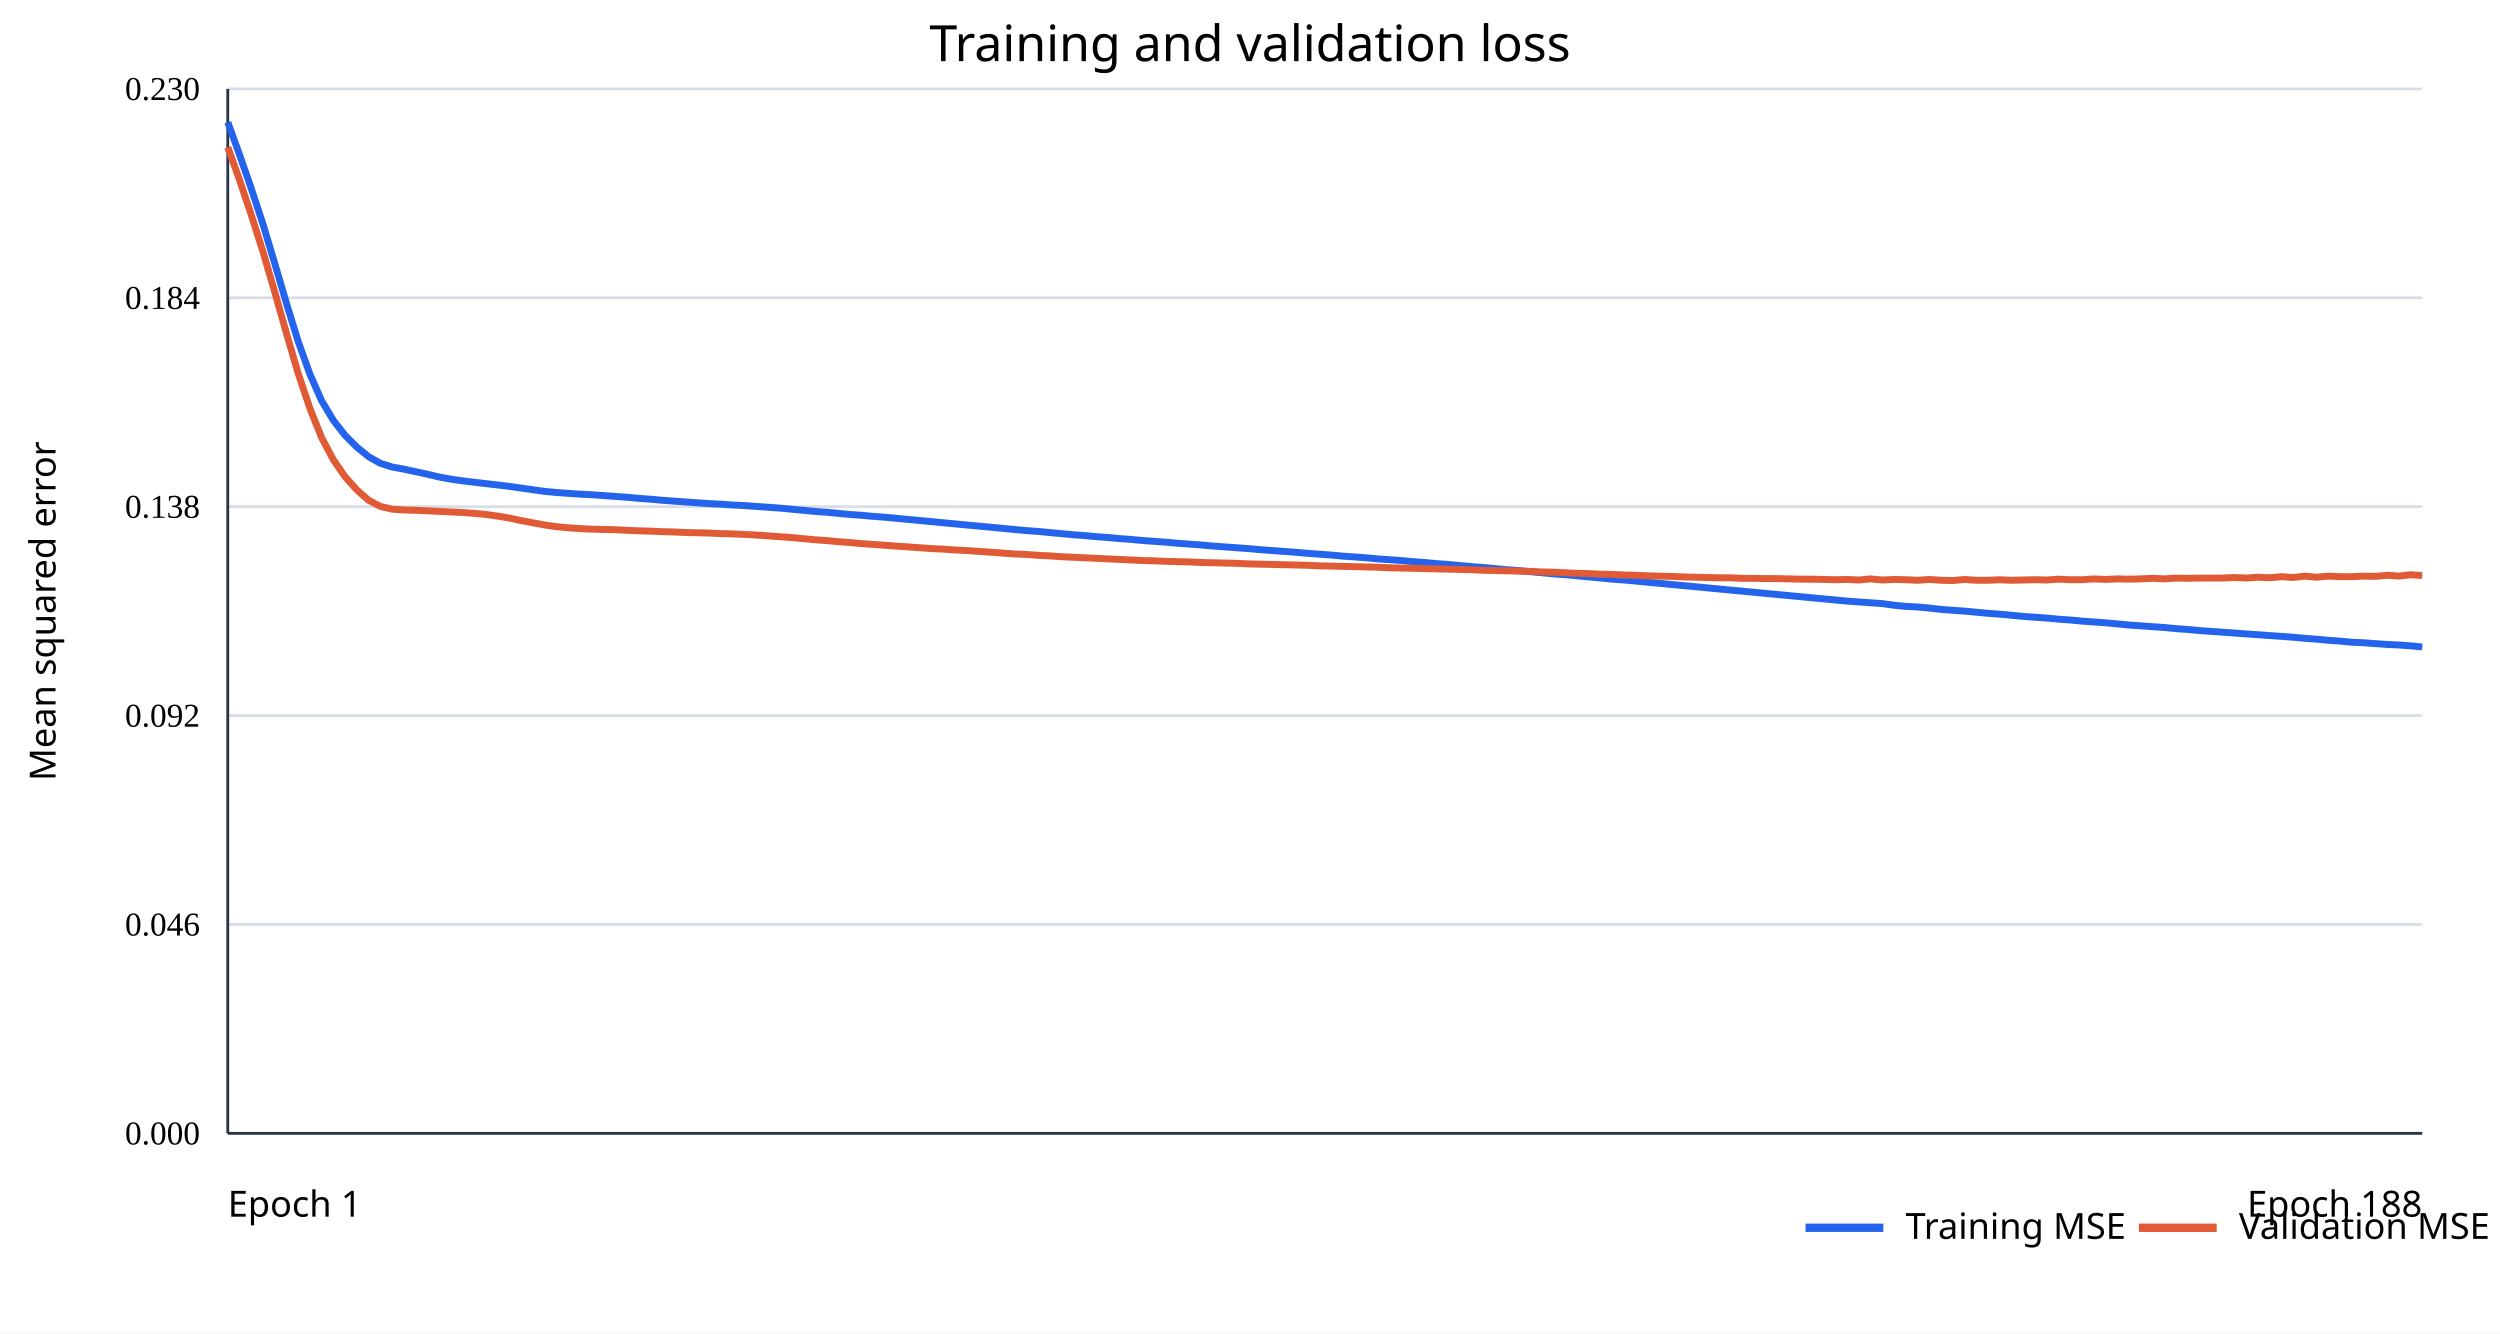
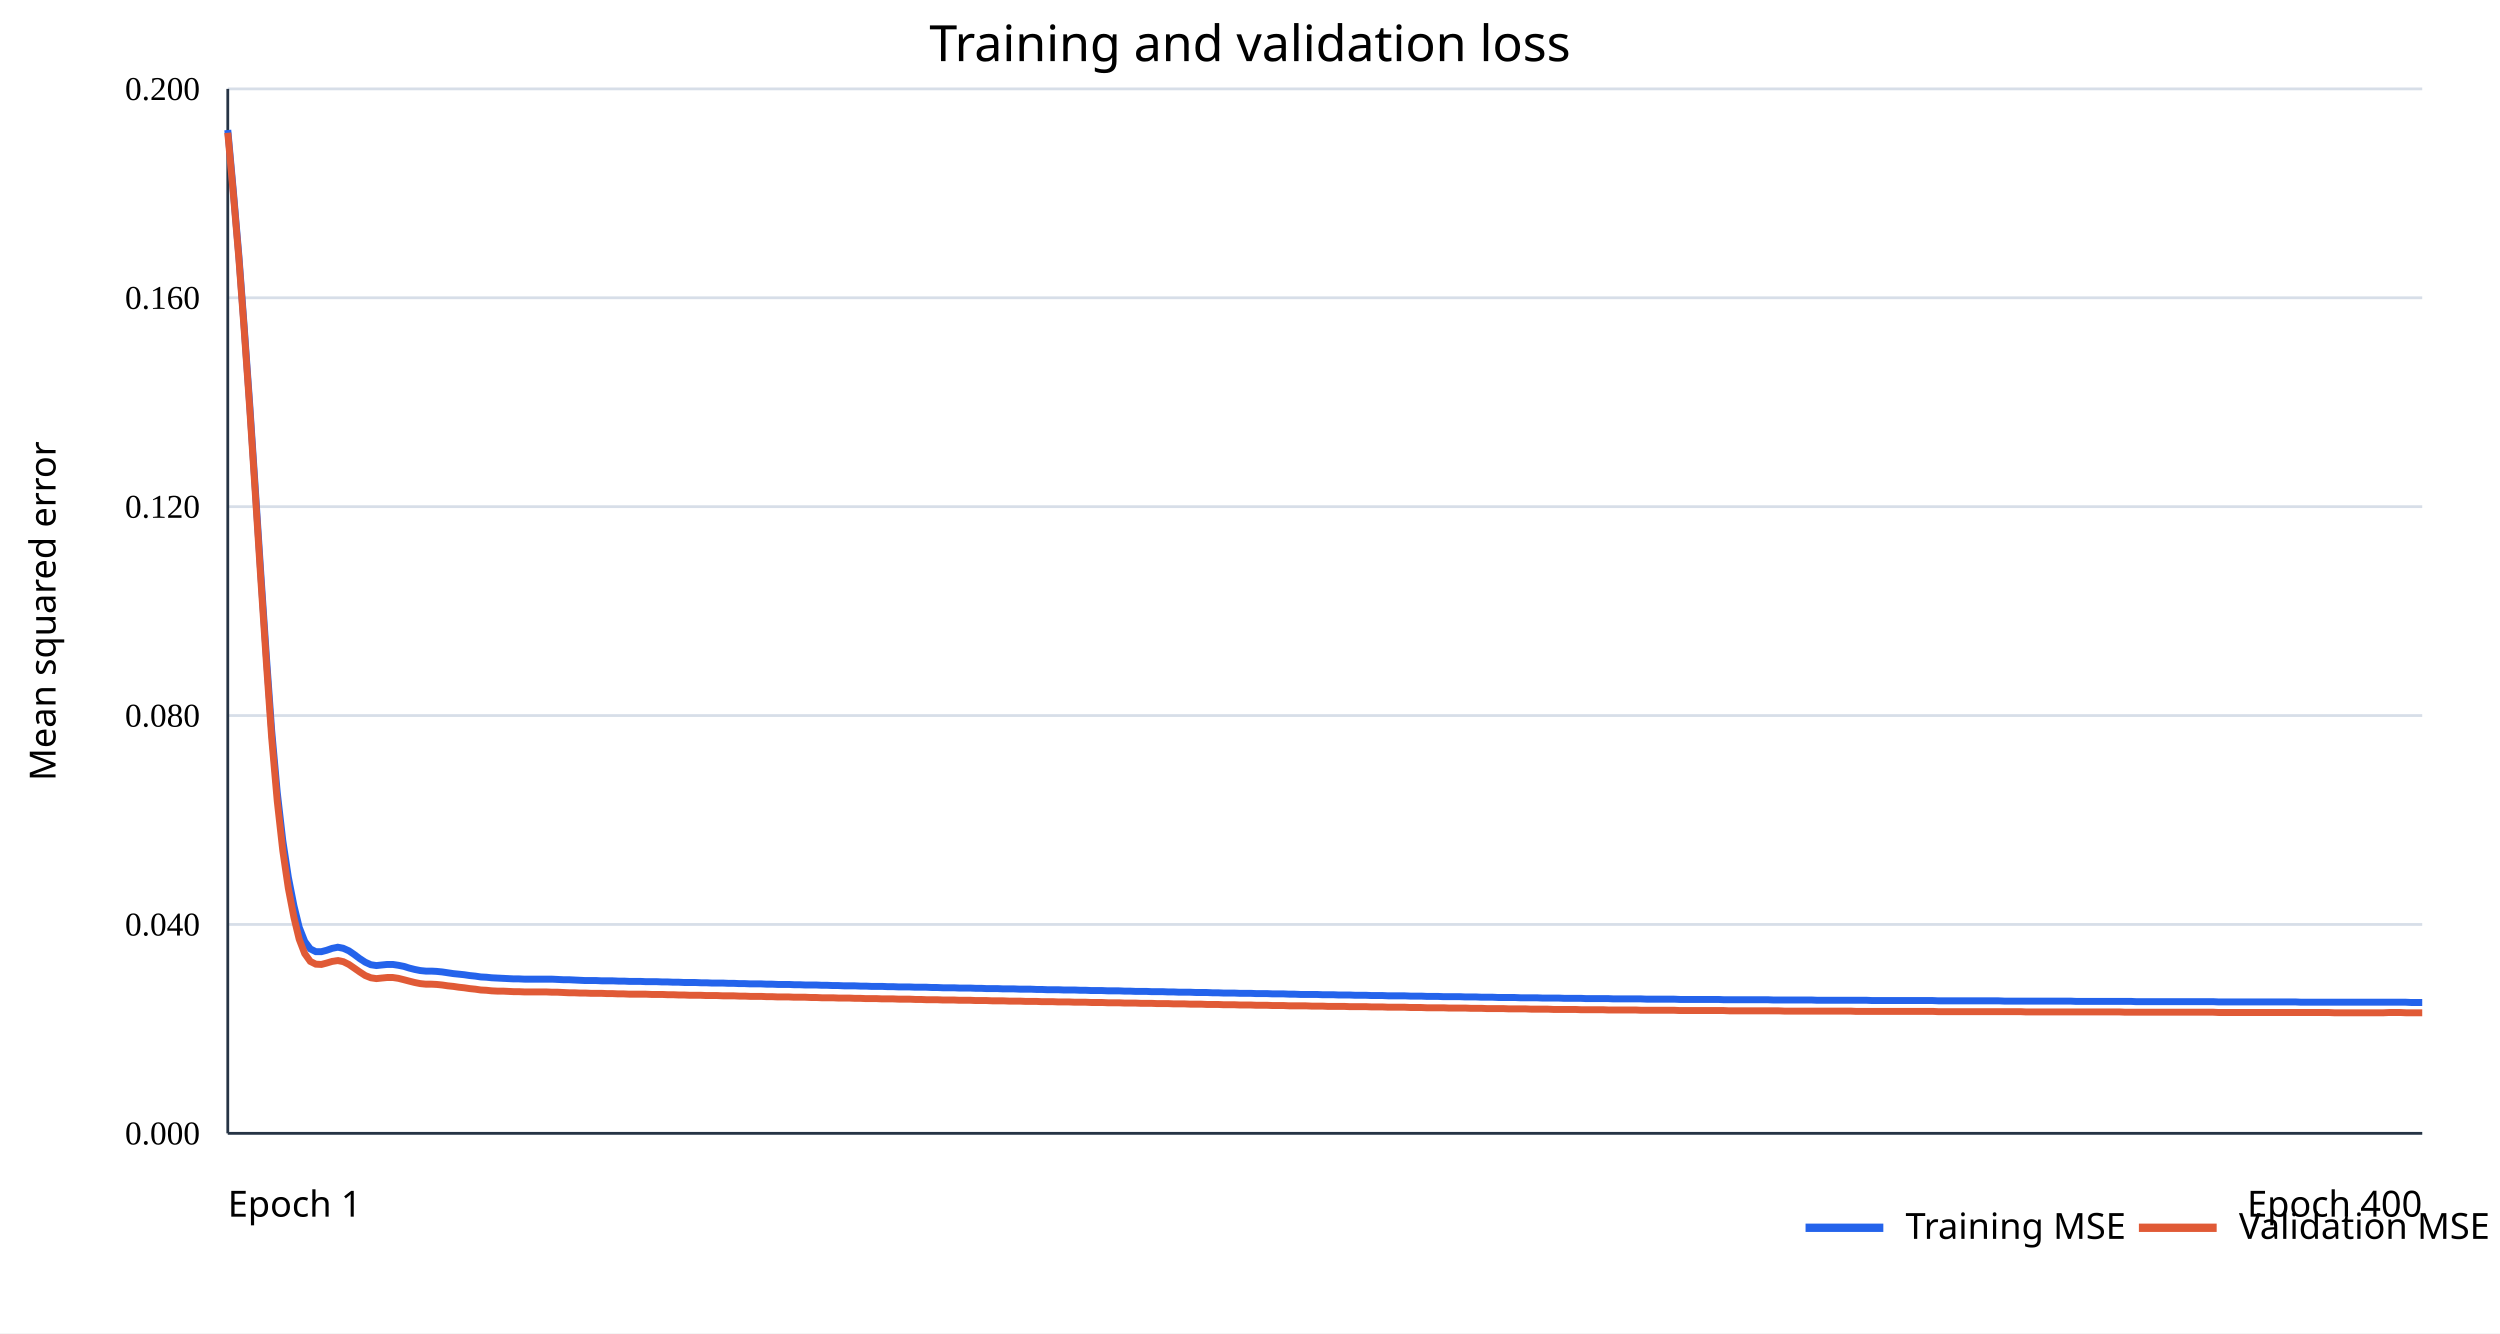
<svg xmlns="http://www.w3.org/2000/svg" width="900" height="480" viewBox="0 0 900 480">
  <rect width="100%" height="100%" fill="white" />
  <text x="450.0" y="22" text-anchor="middle" font-family="sans-serif" font-size="18">Training and validation loss</text>
  <line x1="82" y1="32.0" x2="872" y2="32.0" stroke="#d7dee8" />
-   <text x="72" y="36.0" text-anchor="end" font-size="12">0.230</text>
+   <text x="72" y="36.0" text-anchor="end" font-size="12">0.200</text>
  <line x1="82" y1="107.2" x2="872" y2="107.2" stroke="#d7dee8" />
-   <text x="72" y="111.2" text-anchor="end" font-size="12">0.184</text>
+   <text x="72" y="111.2" text-anchor="end" font-size="12">0.160</text>
  <line x1="82" y1="182.4" x2="872" y2="182.4" stroke="#d7dee8" />
-   <text x="72" y="186.4" text-anchor="end" font-size="12">0.138</text>
+   <text x="72" y="186.4" text-anchor="end" font-size="12">0.120</text>
  <line x1="82" y1="257.6" x2="872" y2="257.6" stroke="#d7dee8" />
-   <text x="72" y="261.6" text-anchor="end" font-size="12">0.092</text>
+   <text x="72" y="261.6" text-anchor="end" font-size="12">0.080</text>
  <line x1="82" y1="332.8" x2="872" y2="332.8" stroke="#d7dee8" />
-   <text x="72" y="336.8" text-anchor="end" font-size="12">0.046</text>
+   <text x="72" y="336.8" text-anchor="end" font-size="12">0.040</text>
  <line x1="82" y1="408.0" x2="872" y2="408.0" stroke="#d7dee8" />
  <text x="72" y="412.0" text-anchor="end" font-size="12">0.000</text>
  <line x1="82" y1="408" x2="872" y2="408" stroke="#263445" />
  <line x1="82" y1="32" x2="82" y2="408" stroke="#263445" />
-   <polyline fill="none" stroke="#2463eb" stroke-width="2.5" points="82.0,44.0 86.2,55.6 90.4,67.7 94.7,80.8 98.9,94.8 103.1,109.1 107.3,122.8 111.6,134.8 115.8,144.3 120.0,151.3 124.2,156.7 128.5,161.0 132.7,164.4 136.9,166.8 141.1,168.1 145.4,168.9 149.6,169.8 153.8,170.7 158.0,171.7 162.3,172.5 166.5,173.1 170.7,173.6 174.9,174.1 179.2,174.6 183.4,175.1 187.6,175.7 191.8,176.3 196.1,176.9 200.3,177.3 204.5,177.6 208.7,177.9 213.0,178.1 217.2,178.4 221.4,178.7 225.6,179.0 229.9,179.4 234.1,179.7 238.3,180.1 242.5,180.4 246.8,180.7 251.0,181.0 255.2,181.3 259.4,181.5 263.7,181.8 267.9,182.0 272.1,182.3 276.3,182.6 280.6,182.9 284.8,183.3 289.0,183.7 293.2,184.1 297.5,184.4 301.7,184.8 305.9,185.2 310.1,185.5 314.4,185.9 318.6,186.2 322.8,186.6 327.0,187.0 331.3,187.4 335.5,187.8 339.7,188.2 343.9,188.6 348.1,189.0 352.4,189.4 356.6,189.8 360.8,190.2 365.0,190.6 369.3,191.0 373.5,191.3 377.7,191.7 381.9,192.1 386.2,192.5 390.4,192.8 394.6,193.2 398.8,193.5 403.1,193.9 407.3,194.2 411.5,194.6 415.7,194.9 420.0,195.2 424.2,195.6 428.4,195.9 432.6,196.2 436.9,196.6 441.1,196.9 445.3,197.2 449.5,197.5 453.8,197.9 458.0,198.2 462.2,198.5 466.4,198.8 470.7,199.2 474.9,199.5 479.1,199.8 483.3,200.2 487.6,200.5 491.8,200.8 496.0,201.2 500.2,201.5 504.5,201.8 508.7,202.2 512.9,202.5 517.1,202.9 521.4,203.2 525.6,203.6 529.8,204.0 534.0,204.3 538.3,204.7 542.5,205.1 546.7,205.4 550.9,205.8 555.2,206.2 559.4,206.6 563.6,206.9 567.8,207.3 572.1,207.7 576.3,208.1 580.5,208.5 584.7,208.8 589.0,209.2 593.2,209.6 597.4,210.0 601.6,210.4 605.9,210.8 610.1,211.2 614.3,211.6 618.5,212.0 622.7,212.4 627.0,212.8 631.2,213.2 635.4,213.6 639.6,214.0 643.9,214.4 648.1,214.8 652.3,215.2 656.5,215.6 660.8,216.0 665.0,216.4 669.2,216.7 673.4,217.0 677.7,217.3 681.9,217.9 686.1,218.3 690.3,218.5 694.6,218.9 698.8,219.4 703.0,219.7 707.2,220.0 711.5,220.4 715.7,220.8 719.9,221.1 724.1,221.5 728.4,221.9 732.6,222.2 736.8,222.5 741.0,222.9 745.3,223.2 749.5,223.6 753.7,223.9 757.9,224.2 762.2,224.6 766.4,225.0 770.6,225.3 774.8,225.6 779.1,225.9 783.3,226.3 787.5,226.6 791.7,227.0 796.0,227.3 800.2,227.6 804.4,227.9 808.6,228.2 812.9,228.5 817.1,228.8 821.3,229.1 825.5,229.4 829.8,229.8 834.0,230.1 838.2,230.5 842.4,230.8 846.7,231.2 850.9,231.4 855.1,231.7 859.3,232.0 863.6,232.2 867.8,232.5 872.0,232.9" />
-   <polyline fill="none" stroke="#e05a36" stroke-width="2.5" points="82.0,53.0 86.2,64.7 90.4,77.2 94.7,90.7 98.9,105.1 103.1,119.9 107.3,134.3 111.6,147.1 115.8,157.6 120.0,165.5 124.2,171.6 128.5,176.4 132.7,180.1 136.9,182.3 141.1,183.3 145.4,183.6 149.6,183.7 153.8,183.9 158.0,184.1 162.3,184.3 166.5,184.5 170.7,184.8 174.9,185.2 179.2,185.8 183.4,186.5 187.6,187.4 191.8,188.2 196.1,189.0 200.3,189.6 204.5,190.0 208.7,190.3 213.0,190.5 217.2,190.6 221.4,190.7 225.6,190.9 229.9,191.1 234.1,191.2 238.3,191.4 242.5,191.5 246.8,191.7 251.0,191.8 255.2,191.9 259.4,192.1 263.7,192.2 267.9,192.4 272.1,192.6 276.3,192.9 280.6,193.2 284.8,193.5 289.0,193.9 293.2,194.3 297.5,194.6 301.7,195.0 305.9,195.3 310.1,195.7 314.4,196.0 318.6,196.3 322.8,196.6 327.0,196.9 331.3,197.2 335.5,197.5 339.7,197.7 343.9,198.0 348.1,198.2 352.4,198.5 356.6,198.8 360.8,199.1 365.0,199.4 369.3,199.6 373.5,199.9 377.7,200.1 381.9,200.4 386.2,200.6 390.4,200.8 394.6,201.0 398.8,201.2 403.1,201.4 407.3,201.6 411.5,201.8 415.7,201.9 420.0,202.1 424.2,202.2 428.4,202.3 432.6,202.5 436.9,202.6 441.1,202.7 445.3,202.8 449.5,203.0 453.8,203.1 458.0,203.2 462.2,203.3 466.4,203.4 470.7,203.5 474.9,203.7 479.1,203.8 483.3,203.9 487.6,204.0 491.8,204.1 496.0,204.2 500.2,204.4 504.5,204.5 508.7,204.6 512.9,204.7 517.1,204.8 521.4,204.9 525.6,205.0 529.8,205.1 534.0,205.3 538.3,205.4 542.5,205.5 546.7,205.6 550.9,205.7 555.2,205.9 559.4,206.0 563.6,206.2 567.8,206.4 572.1,206.5 576.3,206.7 580.5,206.8 584.7,207.0 589.0,207.1 593.2,207.3 597.4,207.4 601.6,207.5 605.9,207.7 610.1,207.8 614.3,207.9 618.5,208.0 622.7,208.0 627.0,208.2 631.2,208.2 635.4,208.3 639.6,208.3 643.9,208.4 648.1,208.5 652.3,208.5 656.5,208.6 660.8,208.7 665.0,208.6 669.2,208.8 673.4,208.4 677.7,208.8 681.9,208.6 686.1,208.7 690.3,208.9 694.6,208.6 698.8,208.9 703.0,209.0 707.2,208.6 711.5,208.9 715.7,208.9 719.9,208.7 724.1,208.9 728.4,208.8 732.6,208.7 736.8,208.8 741.0,208.5 745.3,208.7 749.5,208.7 753.7,208.4 757.9,208.6 762.2,208.4 766.4,208.5 770.6,208.4 774.8,208.2 779.1,208.4 783.3,208.1 787.5,208.2 791.7,208.1 796.0,208.1 800.2,208.1 804.4,207.9 808.6,208.1 812.9,207.8 817.1,208.0 821.3,207.6 825.5,207.9 829.8,207.4 834.0,207.8 838.2,207.4 842.4,207.6 846.7,207.6 850.9,207.4 855.1,207.5 859.3,207.1 863.6,207.4 867.8,206.9 872.0,207.2" />
+   <polyline fill="none" stroke="#2463eb" stroke-width="2.5" points="82.0,46.8 84.0,68.8 86.0,92.2 87.9,117.6 89.9,145.7 91.9,175.9 93.9,206.7 95.9,236.4 97.8,263.0 99.8,285.2 101.8,302.6 103.8,315.8 105.8,326.0 107.7,333.8 109.7,338.9 111.7,341.6 113.7,342.6 115.7,342.6 117.6,342.1 119.6,341.4 121.6,341.0 123.6,341.4 125.6,342.3 127.5,343.6 129.5,345.1 131.5,346.4 133.5,347.3 135.5,347.6 137.4,347.4 139.4,347.2 141.4,347.2 143.4,347.5 145.4,347.9 147.3,348.5 149.3,349.0 151.3,349.4 153.3,349.6 155.3,349.6 157.2,349.7 159.2,349.9 161.2,350.2 163.2,350.5 165.2,350.7 167.1,350.9 169.1,351.2 171.1,351.4 173.1,351.7 175.1,351.8 177.0,352.0 179.0,352.1 181.0,352.2 183.0,352.3 185.0,352.4 186.9,352.4 188.9,352.5 190.9,352.5 192.9,352.5 194.9,352.5 196.8,352.5 198.8,352.5 200.8,352.6 202.8,352.7 204.8,352.7 206.7,352.8 208.7,352.9 210.7,353.0 212.7,353.0 214.7,353.0 216.6,353.1 218.6,353.1 220.6,353.1 222.6,353.2 224.6,353.2 226.5,353.3 228.5,353.3 230.5,353.3 232.5,353.4 234.5,353.4 236.4,353.4 238.4,353.5 240.4,353.5 242.4,353.6 244.4,353.6 246.3,353.7 248.3,353.7 250.3,353.7 252.3,353.8 254.3,353.8 256.2,353.9 258.2,353.9 260.2,353.9 262.2,354.0 264.2,354.0 266.1,354.1 268.1,354.1 270.1,354.2 272.1,354.2 274.1,354.2 276.0,354.3 278.0,354.3 280.0,354.4 282.0,354.4 284.0,354.4 285.9,354.5 287.9,354.5 289.9,354.6 291.9,354.6 293.9,354.6 295.8,354.7 297.8,354.7 299.8,354.8 301.8,354.8 303.8,354.9 305.7,354.9 307.7,354.9 309.7,355.0 311.7,355.0 313.7,355.1 315.6,355.1 317.6,355.1 319.6,355.2 321.6,355.2 323.6,355.3 325.5,355.3 327.5,355.3 329.5,355.4 331.5,355.4 333.5,355.4 335.4,355.5 337.4,355.5 339.4,355.6 341.4,355.6 343.4,355.6 345.3,355.7 347.3,355.7 349.3,355.7 351.3,355.8 353.3,355.8 355.2,355.9 357.2,355.9 359.2,355.9 361.2,356.0 363.2,356.0 365.1,356.0 367.1,356.1 369.1,356.1 371.1,356.1 373.1,356.2 375.0,356.2 377.0,356.3 379.0,356.3 381.0,356.3 383.0,356.4 384.9,356.4 386.9,356.4 388.9,356.5 390.9,356.5 392.9,356.6 394.8,356.6 396.8,356.6 398.8,356.7 400.8,356.7 402.8,356.7 404.7,356.8 406.7,356.8 408.7,356.9 410.7,356.9 412.7,356.9 414.6,357.0 416.6,357.0 418.6,357.0 420.6,357.1 422.6,357.1 424.5,357.2 426.5,357.2 428.5,357.2 430.5,357.3 432.5,357.3 434.4,357.3 436.4,357.4 438.4,357.4 440.4,357.5 442.4,357.5 444.3,357.5 446.3,357.6 448.3,357.6 450.3,357.6 452.3,357.7 454.2,357.7 456.2,357.7 458.2,357.8 460.2,357.8 462.2,357.8 464.1,357.9 466.1,357.9 468.1,358.0 470.1,358.0 472.1,358.0 474.0,358.0 476.0,358.1 478.0,358.1 480.0,358.1 481.9,358.2 483.9,358.2 485.9,358.2 487.9,358.3 489.9,358.3 491.8,358.3 493.8,358.4 495.8,358.4 497.8,358.4 499.8,358.5 501.7,358.5 503.7,358.5 505.7,358.5 507.7,358.6 509.7,358.6 511.6,358.6 513.6,358.7 515.6,358.7 517.6,358.7 519.6,358.8 521.5,358.8 523.5,358.8 525.5,358.8 527.5,358.9 529.5,358.9 531.4,358.9 533.4,359.0 535.4,359.0 537.4,359.0 539.4,359.1 541.3,359.1 543.3,359.1 545.3,359.1 547.3,359.2 549.3,359.2 551.2,359.2 553.2,359.2 555.2,359.3 557.2,359.3 559.2,359.3 561.1,359.3 563.1,359.4 565.1,359.4 567.1,359.4 569.1,359.4 571.0,359.5 573.0,359.5 575.0,359.5 577.0,359.5 579.0,359.5 580.9,359.6 582.9,359.6 584.9,359.6 586.9,359.6 588.9,359.6 590.8,359.6 592.8,359.7 594.8,359.7 596.8,359.7 598.8,359.7 600.7,359.7 602.7,359.7 604.7,359.8 606.7,359.8 608.7,359.8 610.6,359.8 612.6,359.8 614.6,359.8 616.6,359.8 618.6,359.8 620.5,359.9 622.5,359.9 624.5,359.9 626.5,359.9 628.5,359.9 630.4,359.9 632.4,359.9 634.4,359.9 636.4,359.9 638.4,360.0 640.3,360.0 642.3,360.0 644.3,360.0 646.3,360.0 648.3,360.0 650.2,360.0 652.2,360.0 654.2,360.1 656.2,360.1 658.2,360.1 660.1,360.1 662.1,360.1 664.1,360.1 666.1,360.1 668.1,360.1 670.0,360.1 672.0,360.1 674.0,360.2 676.0,360.2 678.0,360.2 679.9,360.2 681.9,360.2 683.9,360.2 685.9,360.2 687.9,360.2 689.8,360.2 691.8,360.2 693.8,360.2 695.8,360.2 697.8,360.3 699.7,360.3 701.7,360.3 703.7,360.3 705.7,360.3 707.7,360.3 709.6,360.3 711.6,360.3 713.6,360.3 715.6,360.3 717.6,360.3 719.5,360.3 721.5,360.4 723.5,360.4 725.5,360.4 727.5,360.4 729.4,360.4 731.4,360.4 733.4,360.4 735.4,360.4 737.4,360.4 739.3,360.4 741.3,360.4 743.3,360.4 745.3,360.4 747.3,360.5 749.2,360.5 751.2,360.5 753.2,360.5 755.2,360.5 757.2,360.5 759.1,360.5 761.1,360.5 763.1,360.5 765.1,360.5 767.1,360.5 769.0,360.6 771.0,360.6 773.0,360.6 775.0,360.6 777.0,360.6 778.9,360.6 780.9,360.6 782.9,360.6 784.9,360.6 786.9,360.6 788.8,360.6 790.8,360.6 792.8,360.6 794.8,360.6 796.8,360.6 798.7,360.7 800.7,360.7 802.7,360.7 804.7,360.7 806.7,360.7 808.6,360.7 810.6,360.7 812.6,360.7 814.6,360.7 816.6,360.7 818.5,360.7 820.5,360.7 822.5,360.7 824.5,360.7 826.5,360.7 828.4,360.8 830.4,360.8 832.4,360.8 834.4,360.8 836.4,360.8 838.3,360.8 840.3,360.8 842.3,360.8 844.3,360.8 846.3,360.8 848.2,360.8 850.2,360.8 852.2,360.8 854.2,360.8 856.2,360.8 858.1,360.8 860.1,360.8 862.1,360.8 864.1,360.8 866.1,360.8 868.0,360.9 870.0,360.9 872.0,360.9" />
+   <polyline fill="none" stroke="#e05a36" stroke-width="2.5" points="82.0,47.8 84.0,69.8 86.0,93.2 87.9,118.7 89.9,147.0 91.9,177.5 93.9,208.6 95.9,238.6 97.8,265.6 99.8,288.3 101.8,306.2 103.8,319.8 105.8,330.2 107.7,338.1 109.7,343.3 111.7,346.1 113.7,347.1 115.7,347.2 117.6,346.7 119.6,346.1 121.6,345.8 123.6,346.2 125.6,347.2 127.5,348.5 129.5,349.9 131.5,351.2 133.5,352.0 135.5,352.3 137.4,352.1 139.4,351.9 141.4,351.9 143.4,352.2 145.4,352.7 147.3,353.2 149.3,353.7 151.3,354.1 153.3,354.3 155.3,354.3 157.2,354.4 159.2,354.6 161.2,354.9 163.2,355.1 165.2,355.4 167.1,355.6 169.1,355.9 171.1,356.1 173.1,356.4 175.1,356.5 177.0,356.7 179.0,356.8 181.0,356.8 183.0,356.9 185.0,357.0 186.9,357.0 188.9,357.1 190.9,357.1 192.9,357.1 194.9,357.1 196.8,357.1 198.8,357.2 200.8,357.2 202.8,357.3 204.8,357.4 206.7,357.4 208.7,357.5 210.7,357.5 212.7,357.6 214.7,357.6 216.6,357.6 218.6,357.7 220.6,357.7 222.6,357.8 224.6,357.8 226.5,357.9 228.5,357.9 230.5,357.9 232.5,357.9 234.5,358.0 236.4,358.0 238.4,358.0 240.4,358.1 242.4,358.1 244.4,358.2 246.3,358.2 248.3,358.3 250.3,358.3 252.3,358.3 254.3,358.4 256.2,358.4 258.2,358.4 260.2,358.5 262.2,358.5 264.2,358.5 266.1,358.6 268.1,358.6 270.1,358.7 272.1,358.7 274.1,358.7 276.0,358.8 278.0,358.8 280.0,358.9 282.0,358.9 284.0,358.9 285.9,359.0 287.9,359.0 289.9,359.0 291.9,359.1 293.9,359.1 295.8,359.2 297.8,359.2 299.8,359.2 301.8,359.3 303.8,359.3 305.7,359.3 307.7,359.4 309.7,359.4 311.7,359.5 313.7,359.5 315.6,359.5 317.6,359.6 319.6,359.6 321.6,359.6 323.6,359.7 325.5,359.7 327.5,359.7 329.5,359.8 331.5,359.8 333.5,359.9 335.4,359.9 337.4,359.9 339.4,360.0 341.4,360.0 343.4,360.0 345.3,360.1 347.3,360.1 349.3,360.1 351.3,360.2 353.3,360.2 355.2,360.2 357.2,360.3 359.2,360.3 361.2,360.3 363.2,360.4 365.1,360.4 367.1,360.4 369.1,360.5 371.1,360.5 373.1,360.5 375.0,360.6 377.0,360.6 379.0,360.6 381.0,360.7 383.0,360.7 384.9,360.7 386.9,360.8 388.9,360.8 390.9,360.8 392.9,360.9 394.8,360.9 396.8,360.9 398.8,361.0 400.8,361.0 402.8,361.0 404.7,361.1 406.7,361.1 408.7,361.1 410.7,361.2 412.7,361.2 414.6,361.2 416.6,361.3 418.6,361.3 420.6,361.3 422.6,361.4 424.5,361.4 426.5,361.4 428.5,361.5 430.5,361.5 432.5,361.5 434.4,361.6 436.4,361.6 438.4,361.6 440.4,361.7 442.4,361.7 444.3,361.7 446.3,361.8 448.3,361.8 450.3,361.8 452.3,361.9 454.2,361.9 456.2,361.9 458.2,362.0 460.2,362.0 462.2,362.0 464.1,362.1 466.1,362.1 468.1,362.1 470.1,362.1 472.1,362.2 474.0,362.2 476.0,362.2 478.0,362.3 480.0,362.3 481.9,362.3 483.9,362.3 485.9,362.4 487.9,362.4 489.9,362.4 491.8,362.4 493.8,362.5 495.8,362.5 497.8,362.5 499.8,362.6 501.7,362.6 503.7,362.6 505.7,362.6 507.7,362.7 509.7,362.7 511.6,362.7 513.6,362.8 515.6,362.8 517.6,362.8 519.6,362.8 521.5,362.9 523.5,362.9 525.5,362.9 527.5,362.9 529.5,363.0 531.4,363.0 533.4,363.0 535.4,363.1 537.4,363.1 539.4,363.1 541.3,363.1 543.3,363.2 545.3,363.2 547.3,363.2 549.3,363.2 551.2,363.3 553.2,363.3 555.2,363.3 557.2,363.3 559.2,363.4 561.1,363.4 563.1,363.4 565.1,363.4 567.1,363.4 569.1,363.5 571.0,363.5 573.0,363.5 575.0,363.5 577.0,363.5 579.0,363.6 580.9,363.6 582.9,363.6 584.9,363.6 586.9,363.6 588.9,363.6 590.8,363.7 592.8,363.7 594.8,363.7 596.8,363.7 598.8,363.7 600.7,363.7 602.7,363.7 604.7,363.8 606.7,363.8 608.7,363.8 610.6,363.8 612.6,363.8 614.6,363.8 616.6,363.8 618.6,363.8 620.5,363.8 622.5,363.9 624.5,363.9 626.5,363.9 628.5,363.9 630.4,363.9 632.4,363.9 634.4,363.9 636.4,363.9 638.4,363.9 640.3,363.9 642.3,364.0 644.3,364.0 646.3,364.0 648.3,364.0 650.2,364.0 652.2,364.0 654.2,364.0 656.2,364.0 658.2,364.0 660.1,364.0 662.1,364.0 664.1,364.0 666.1,364.0 668.1,364.1 670.0,364.1 672.0,364.1 674.0,364.1 676.0,364.1 678.0,364.1 679.9,364.1 681.9,364.1 683.9,364.1 685.9,364.1 687.9,364.1 689.8,364.1 691.8,364.1 693.8,364.1 695.8,364.1 697.8,364.2 699.7,364.2 701.7,364.2 703.7,364.2 705.7,364.2 707.7,364.2 709.6,364.2 711.6,364.2 713.6,364.2 715.6,364.2 717.6,364.2 719.5,364.2 721.5,364.2 723.5,364.2 725.5,364.2 727.5,364.2 729.4,364.3 731.4,364.3 733.4,364.3 735.4,364.3 737.4,364.3 739.3,364.3 741.3,364.3 743.3,364.3 745.3,364.3 747.3,364.3 749.2,364.3 751.2,364.3 753.2,364.3 755.2,364.3 757.2,364.3 759.1,364.3 761.1,364.3 763.1,364.3 765.1,364.4 767.1,364.4 769.0,364.4 771.0,364.4 773.0,364.4 775.0,364.4 777.0,364.4 778.9,364.4 780.9,364.4 782.9,364.4 784.9,364.4 786.9,364.4 788.8,364.4 790.8,364.4 792.8,364.4 794.8,364.4 796.8,364.4 798.7,364.5 800.7,364.5 802.7,364.5 804.7,364.5 806.7,364.5 808.6,364.5 810.6,364.5 812.6,364.5 814.6,364.5 816.6,364.5 818.5,364.5 820.5,364.5 822.5,364.5 824.5,364.5 826.5,364.5 828.4,364.5 830.4,364.5 832.4,364.5 834.4,364.5 836.4,364.5 838.3,364.5 840.3,364.6 842.3,364.6 844.3,364.6 846.3,364.6 848.2,364.6 850.2,364.6 852.2,364.6 854.2,364.6 856.2,364.6 858.1,364.6 860.1,364.5 862.1,364.5 864.1,364.5 866.1,364.6 868.0,364.6 870.0,364.6 872.0,364.6" />
  <text x="82" y="438" font-family="sans-serif" font-size="13">Epoch 1</text>
-   <text x="872" y="438" text-anchor="end" font-family="sans-serif" font-size="13">Epoch 188</text>
+   <text x="872" y="438" text-anchor="end" font-family="sans-serif" font-size="13">Epoch 400</text>
  <line x1="650" y1="442" x2="678" y2="442" stroke="#2463eb" stroke-width="3" />
  <text x="686" y="446" font-family="sans-serif" font-size="13">Training MSE</text>
  <line x1="770" y1="442" x2="798" y2="442" stroke="#e05a36" stroke-width="3" />
  <text x="806" y="446" font-family="sans-serif" font-size="13">Validation MSE</text>
  <text x="20" y="220.0" transform="rotate(-90 20 220.0)" text-anchor="middle" font-family="sans-serif" font-size="13">Mean squared error</text>
</svg>
